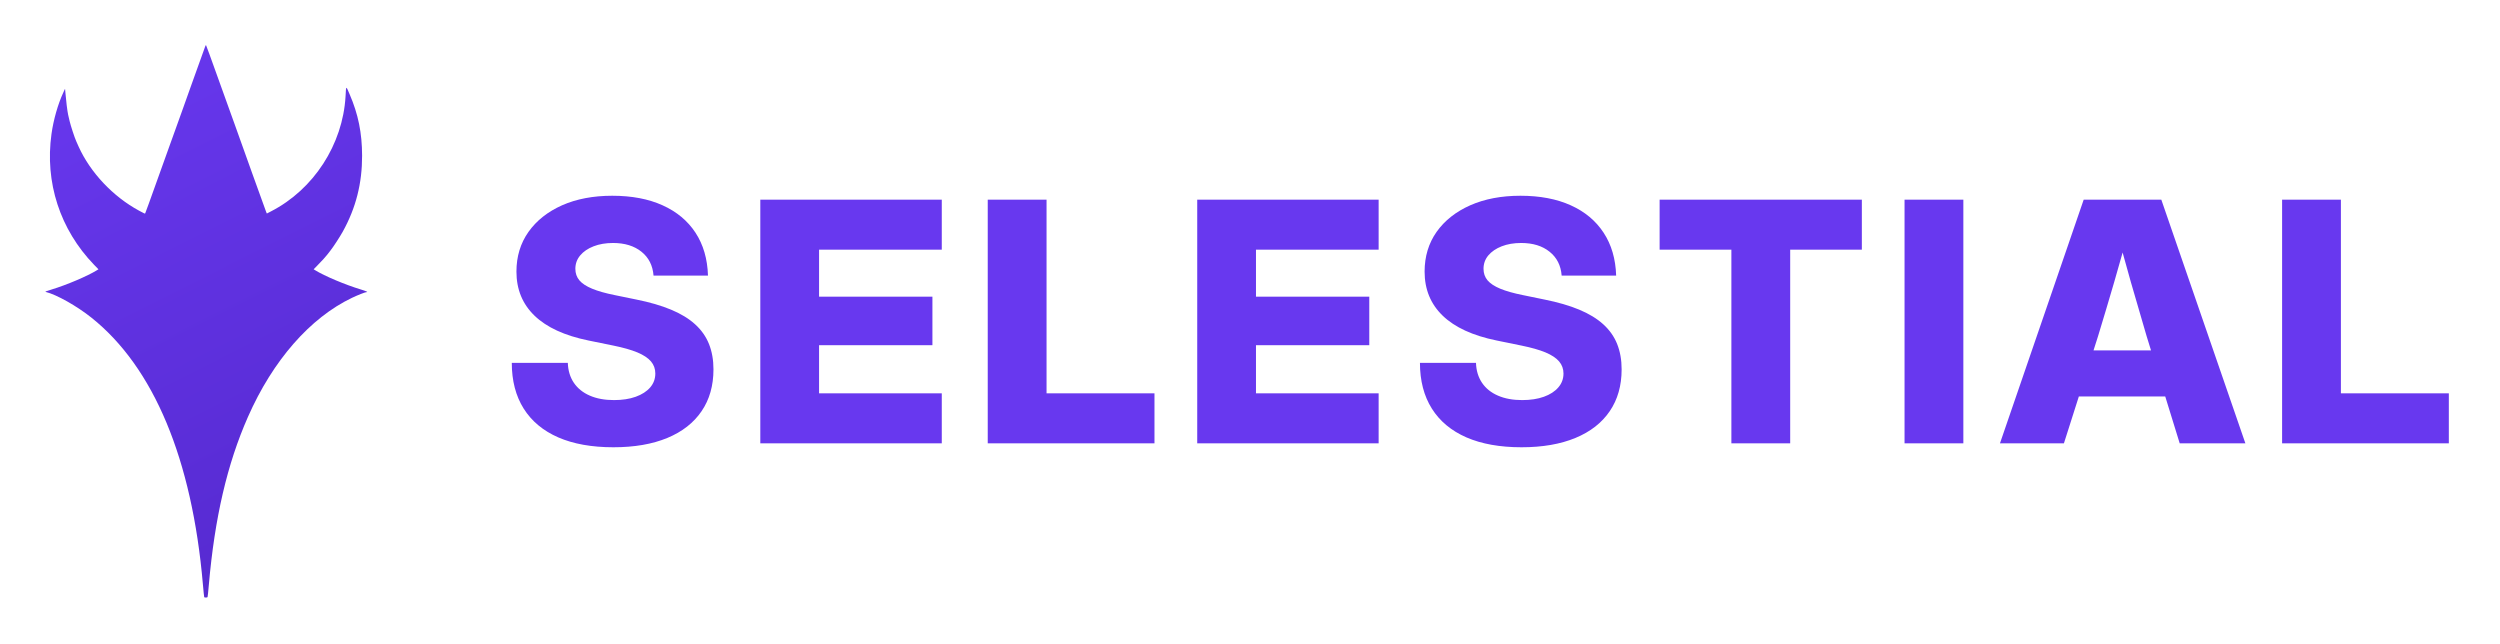
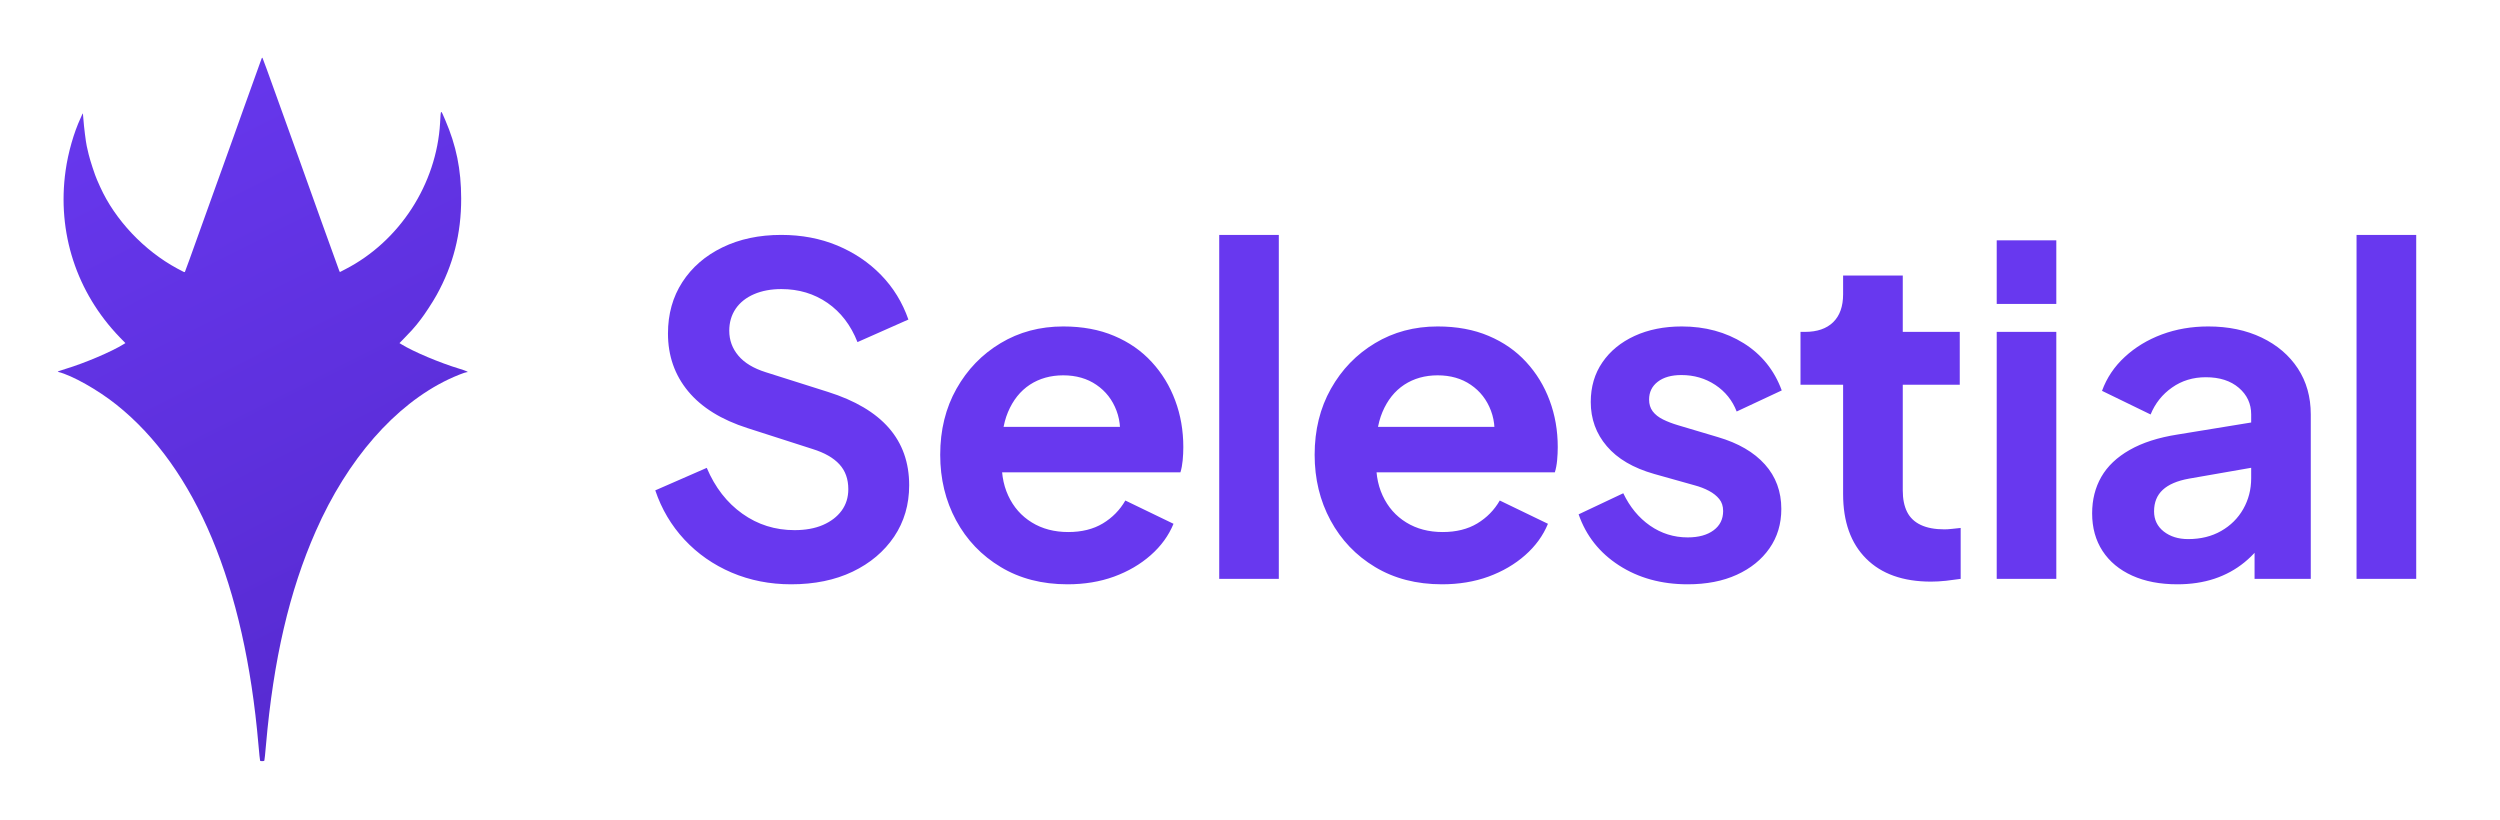
- <svg xmlns="http://www.w3.org/2000/svg" viewBox="0 0 451.46 116.00" width="451" height="116" role="img" aria-label="Selestial">
+ <svg xmlns="http://www.w3.org/2000/svg" viewBox="0 0 354.47 116.00" width="354" height="116" role="img" aria-label="Selestial">
  <defs>
    <linearGradient id="v" gradientUnits="userSpaceOnUse" x1="8.00" y1="0" x2="66.43" y2="116.00">
      <stop offset="0" stop-color="#6838EF" />
      <stop offset="1" stop-color="#5126C7" />
    </linearGradient>
  </defs>
  <path fill="url(#v)" transform="translate(8.0 8.0)" d="M29.1 0.2C29.04 0.37 26.99 6.07 26.46 7.55C26.26 8.12 25.94 9.03 25.74 9.57C25.54 10.12 25.22 11.03 25.02 11.59C24.81 12.16 24.55 12.9 24.43 13.23C24.3 13.57 23.9 14.69 23.54 15.71C23.17 16.74 22.77 17.84 22.66 18.15C22.54 18.47 21.51 21.35 20.36 24.56C19.22 27.77 18.25 30.43 18.22 30.47C18.15 30.54 18.15 30.55 17.12 29.99C12.43 27.46 8.31 23.1 6.2 18.42C6.07 18.13 5.87 17.68 5.76 17.43C5.46 16.77 4.77 14.65 4.57 13.81C4.48 13.41 4.36 12.88 4.3 12.64C4.17 12.07 3.9 9.9 3.82 8.77C3.77 7.97 3.76 7.91 3.67 8.12C3.62 8.25 3.51 8.49 3.43 8.66C2.48 10.69 1.65 13.58 1.3 16.12C0.07 24.88 2.84 33.39 8.99 39.76L9.78 40.57 9.52 40.73C7.84 41.78 4.01 43.41 1.29 44.23C0.21 44.56 0.07 44.62 0.27 44.66C2.21 45.14 5.88 47.2 8.52 49.31C19.77 58.29 26.69 74.87 28.64 97.47C28.75 98.7 28.85 99.74 28.88 99.78C28.93 99.87 29.42 99.87 29.48 99.77C29.51 99.73 29.61 98.74 29.71 97.58C30.77 85.43 33.03 75.72 36.77 67.24C41.26 57.04 47.99 49.34 55.57 45.72C56.57 45.24 57.95 44.7 58.15 44.7C58.54 44.7 58.19 44.53 57.15 44.21C54.36 43.37 50.59 41.78 48.9 40.73L48.64 40.57 49.4 39.79C50.24 38.93 50.72 38.4 51.07 37.96C51.19 37.79 51.46 37.45 51.67 37.19C52.2 36.52 53.37 34.73 53.91 33.75C56.27 29.49 57.4 25.05 57.39 20.06C57.38 15.95 56.7 12.58 55.12 8.92C54.46 7.38 54.51 7.35 54.4 9.34C53.9 18.04 48.65 26.15 40.94 30.11L40.19 30.5 40.08 30.26C40 30.07 35.44 17.41 34.36 14.34C34.26 14.07 34.08 13.57 33.96 13.23C33.66 12.41 33.36 11.59 31.16 5.45C30.13 2.56 29.25 0.16 29.22 0.13C29.18 0.09 29.13 0.13 29.1 0.2Z" />
-   <path fill="#6838EF" d="M110.77 80.71Q104.92 80.71 100.82 78.93Q96.72 77.14 94.57 73.73Q92.42 70.31 92.42 65.47H102.54Q102.61 67.56 103.63 69.07Q104.66 70.58 106.5 71.38Q108.35 72.19 110.88 72.19Q113.13 72.19 114.8 71.59Q116.47 70.99 117.41 69.91Q118.34 68.83 118.34 67.39Q118.34 66.14 117.56 65.21Q116.77 64.28 115.1 63.58Q113.43 62.89 110.78 62.35L106.27 61.43Q99.81 60.11 96.53 56.95Q93.26 53.8 93.26 48.99Q93.26 44.89 95.44 41.81Q97.62 38.74 101.51 37.01Q105.41 35.29 110.57 35.29Q115.84 35.29 119.66 37.02Q123.48 38.74 125.6 41.97Q127.71 45.2 127.85 49.71H118.02Q117.8 46.97 115.84 45.4Q113.87 43.82 110.71 43.82Q108.73 43.82 107.19 44.42Q105.65 45.02 104.78 46.06Q103.9 47.1 103.9 48.48Q103.9 49.7 104.63 50.57Q105.36 51.43 106.94 52.08Q108.51 52.73 111 53.23L114.9 54.03Q118.54 54.76 121.18 55.86Q123.83 56.96 125.52 58.5Q127.22 60.04 128.03 62.06Q128.84 64.09 128.84 66.64Q128.84 71.05 126.69 74.2Q124.54 77.36 120.5 79.03Q116.45 80.71 110.77 80.71ZM137.3 80V36H170.07V45.03H147.91V53.51H168.38V62.28H147.91V70.97H170.07V80ZM178.37 80V36H188.99V70.97H208.48V80ZM216.2 80V36H248.96V45.03H226.81V53.51H247.27V62.28H226.81V70.97H248.96V80ZM274.76 80.71Q268.92 80.71 264.82 78.93Q260.72 77.14 258.57 73.73Q256.42 70.31 256.42 65.47H266.54Q266.61 67.56 267.63 69.07Q268.65 70.58 270.5 71.38Q272.35 72.19 274.87 72.19Q277.13 72.19 278.8 71.59Q280.47 70.99 281.4 69.91Q282.34 68.83 282.34 67.39Q282.34 66.14 281.55 65.21Q280.76 64.28 279.09 63.58Q277.42 62.89 274.77 62.35L270.27 61.43Q263.81 60.11 260.53 56.95Q257.26 53.8 257.26 48.99Q257.26 44.89 259.43 41.81Q261.61 38.74 265.51 37.01Q269.41 35.29 274.57 35.29Q279.84 35.29 283.66 37.02Q287.48 38.74 289.59 41.97Q291.71 45.2 291.85 49.71H282.01Q281.8 46.97 279.83 45.4Q277.87 43.82 274.7 43.82Q272.72 43.82 271.18 44.42Q269.65 45.02 268.77 46.06Q267.9 47.1 267.9 48.48Q267.9 49.7 268.63 50.57Q269.36 51.43 270.93 52.08Q272.51 52.73 275 53.23L278.89 54.03Q282.54 54.76 285.18 55.86Q287.82 56.96 289.52 58.5Q291.22 60.04 292.03 62.06Q292.84 64.09 292.84 66.64Q292.84 71.05 290.69 74.2Q288.54 77.36 284.49 79.03Q280.44 80.71 274.76 80.71ZM299.7 45.03V36H336.22V45.03H323.28V80H312.66V45.03ZM354.55 36V80H343.93V36ZM361.16 80 376.28 36H390.3L405.48 80H393.62L387.65 60.66Q386.22 55.81 384.8 50.88Q383.39 45.95 381.89 40.19H384.77Q383.23 45.95 381.79 50.88Q380.35 55.81 378.87 60.66L372.71 80ZM371.55 71.54V63.22H395.12V71.54ZM412.11 80V36H422.73V70.97H442.22V80Z" />
+   <path fill="#6838EF" d="M112.17 82.77Q107.65 82.77 103.74 81.11Q99.84 79.44 97.04 76.43Q94.25 73.43 92.91 69.45L100.21 66.26Q101.98 70.43 105.26 72.76Q108.53 75.09 112.66 75.09Q114.98 75.09 116.68 74.36Q118.38 73.62 119.33 72.33Q120.28 71.03 120.28 69.28Q120.28 67.13 119.02 65.76Q117.76 64.38 115.22 63.59L106.01 60.63Q100.43 58.85 97.57 55.4Q94.71 51.94 94.71 47.21Q94.71 43.07 96.75 39.92Q98.79 36.77 102.43 35Q106.07 33.23 110.77 33.23Q115.09 33.23 118.71 34.73Q122.32 36.24 124.92 38.91Q127.53 41.59 128.8 45.23L121.58 48.43Q120.18 44.86 117.34 42.88Q114.49 40.91 110.79 40.91Q108.6 40.91 106.92 41.63Q105.23 42.36 104.31 43.7Q103.4 45.05 103.4 46.82Q103.4 48.82 104.69 50.35Q105.97 51.88 108.58 52.7L117.39 55.49Q123.16 57.31 126.04 60.61Q128.91 63.91 128.91 68.73Q128.91 72.83 126.78 76.01Q124.64 79.18 120.89 80.98Q117.14 82.77 112.17 82.77ZM151.36 82.77Q145.95 82.77 141.89 80.32Q137.82 77.88 135.56 73.7Q133.31 69.53 133.31 64.41Q133.31 59.14 135.62 55.04Q137.93 50.94 141.87 48.58Q145.81 46.21 150.75 46.21Q154.83 46.21 157.98 47.55Q161.13 48.88 163.31 51.26Q165.49 53.63 166.63 56.71Q167.78 59.79 167.78 63.32Q167.78 64.25 167.69 65.2Q167.6 66.15 167.37 66.89H140.31V60.45H162.57L158.56 63.44Q159.19 60.48 158.31 58.16Q157.44 55.84 155.46 54.49Q153.49 53.14 150.75 53.14Q148.06 53.14 146.02 54.47Q143.99 55.81 142.92 58.35Q141.86 60.88 142.09 64.48Q141.81 67.73 142.95 70.19Q144.08 72.64 146.3 74Q148.51 75.36 151.46 75.36Q154.34 75.36 156.37 74.14Q158.39 72.92 159.56 70.89L166.39 74.19Q165.36 76.7 163.16 78.64Q160.96 80.58 157.96 81.68Q154.96 82.77 151.36 82.77ZM172.87 82V33.23H181.32V82ZM204.45 82.77Q199.04 82.77 194.97 80.32Q190.91 77.88 188.65 73.7Q186.4 69.53 186.4 64.41Q186.4 59.14 188.71 55.04Q191.02 50.94 194.96 48.58Q198.9 46.21 203.84 46.21Q207.92 46.21 211.07 47.55Q214.22 48.88 216.4 51.26Q218.58 53.63 219.72 56.71Q220.87 59.79 220.87 63.32Q220.87 64.25 220.78 65.2Q220.69 66.15 220.46 66.89H193.4V60.45H215.66L211.65 63.44Q212.28 60.48 211.4 58.16Q210.53 55.84 208.55 54.49Q206.58 53.14 203.84 53.14Q201.15 53.14 199.11 54.47Q197.08 55.81 196.01 58.35Q194.95 60.88 195.18 64.48Q194.9 67.73 196.04 70.19Q197.17 72.64 199.39 74Q201.6 75.36 204.55 75.36Q207.43 75.36 209.46 74.14Q211.48 72.92 212.65 70.89L219.48 74.19Q218.45 76.7 216.25 78.64Q214.05 80.58 211.05 81.68Q208.05 82.77 204.45 82.77ZM239.29 82.77Q233.71 82.77 229.56 80.09Q225.41 77.41 223.83 72.85L230.16 69.86Q231.55 72.77 233.95 74.45Q236.36 76.12 239.29 76.12Q241.61 76.12 242.97 75.11Q244.32 74.11 244.32 72.38Q244.32 71.35 243.77 70.68Q243.22 70 242.31 69.52Q241.39 69.03 240.26 68.73L234.53 67.12Q230.1 65.86 227.83 63.19Q225.55 60.53 225.55 56.92Q225.55 53.7 227.2 51.3Q228.84 48.9 231.77 47.55Q234.7 46.21 238.46 46.21Q243.42 46.21 247.24 48.59Q251.05 50.98 252.63 55.28L246.24 58.27Q245.33 55.91 243.21 54.5Q241.08 53.1 238.41 53.1Q236.28 53.1 235.05 54.05Q233.82 55 233.82 56.58Q233.82 57.55 234.33 58.24Q234.85 58.93 235.8 59.4Q236.75 59.87 237.94 60.22L243.58 61.9Q247.91 63.17 250.24 65.77Q252.57 68.37 252.57 72.09Q252.57 75.27 250.89 77.67Q249.22 80.07 246.25 81.42Q243.29 82.77 239.29 82.77ZM273.8 82.39Q267.85 82.39 264.59 79.12Q261.33 75.86 261.33 69.97V54.47H255.29V46.98H255.93Q258.51 46.98 259.92 45.61Q261.33 44.23 261.33 41.65V38.99H269.79V46.98H277.87V54.47H269.79V69.48Q269.79 71.27 270.4 72.5Q271.01 73.72 272.34 74.35Q273.67 74.98 275.7 74.98Q276.16 74.98 276.78 74.91Q277.39 74.85 278 74.78V82Q277.08 82.14 275.92 82.27Q274.76 82.39 273.8 82.39ZM283.11 82V46.98H291.56V82ZM283.11 43.02V34H291.56V43.02ZM308.72 82.77Q305.04 82.77 302.32 81.54Q299.6 80.31 298.12 78.05Q296.64 75.78 296.64 72.71Q296.64 69.81 297.94 67.54Q299.25 65.26 301.96 63.72Q304.67 62.17 308.77 61.53L320.22 59.66V66.07L310.36 67.79Q307.88 68.24 306.65 69.38Q305.42 70.52 305.42 72.42Q305.42 74.2 306.79 75.28Q308.17 76.36 310.25 76.36Q312.92 76.36 314.93 75.21Q316.95 74.06 318.07 72.09Q319.19 70.11 319.19 67.73V58.68Q319.19 56.41 317.44 54.91Q315.69 53.41 312.76 53.41Q310.04 53.41 307.97 54.87Q305.9 56.32 304.93 58.69L298.04 55.34Q299.05 52.57 301.27 50.53Q303.48 48.48 306.53 47.34Q309.57 46.21 313.1 46.21Q317.38 46.21 320.68 47.79Q323.97 49.37 325.81 52.17Q327.64 54.97 327.64 58.68V82H319.67V76.02L321.49 75.91Q320.11 78.13 318.23 79.66Q316.35 81.19 313.98 81.98Q311.6 82.77 308.72 82.77ZM334.13 82V33.23H342.59V82Z" />
</svg>
